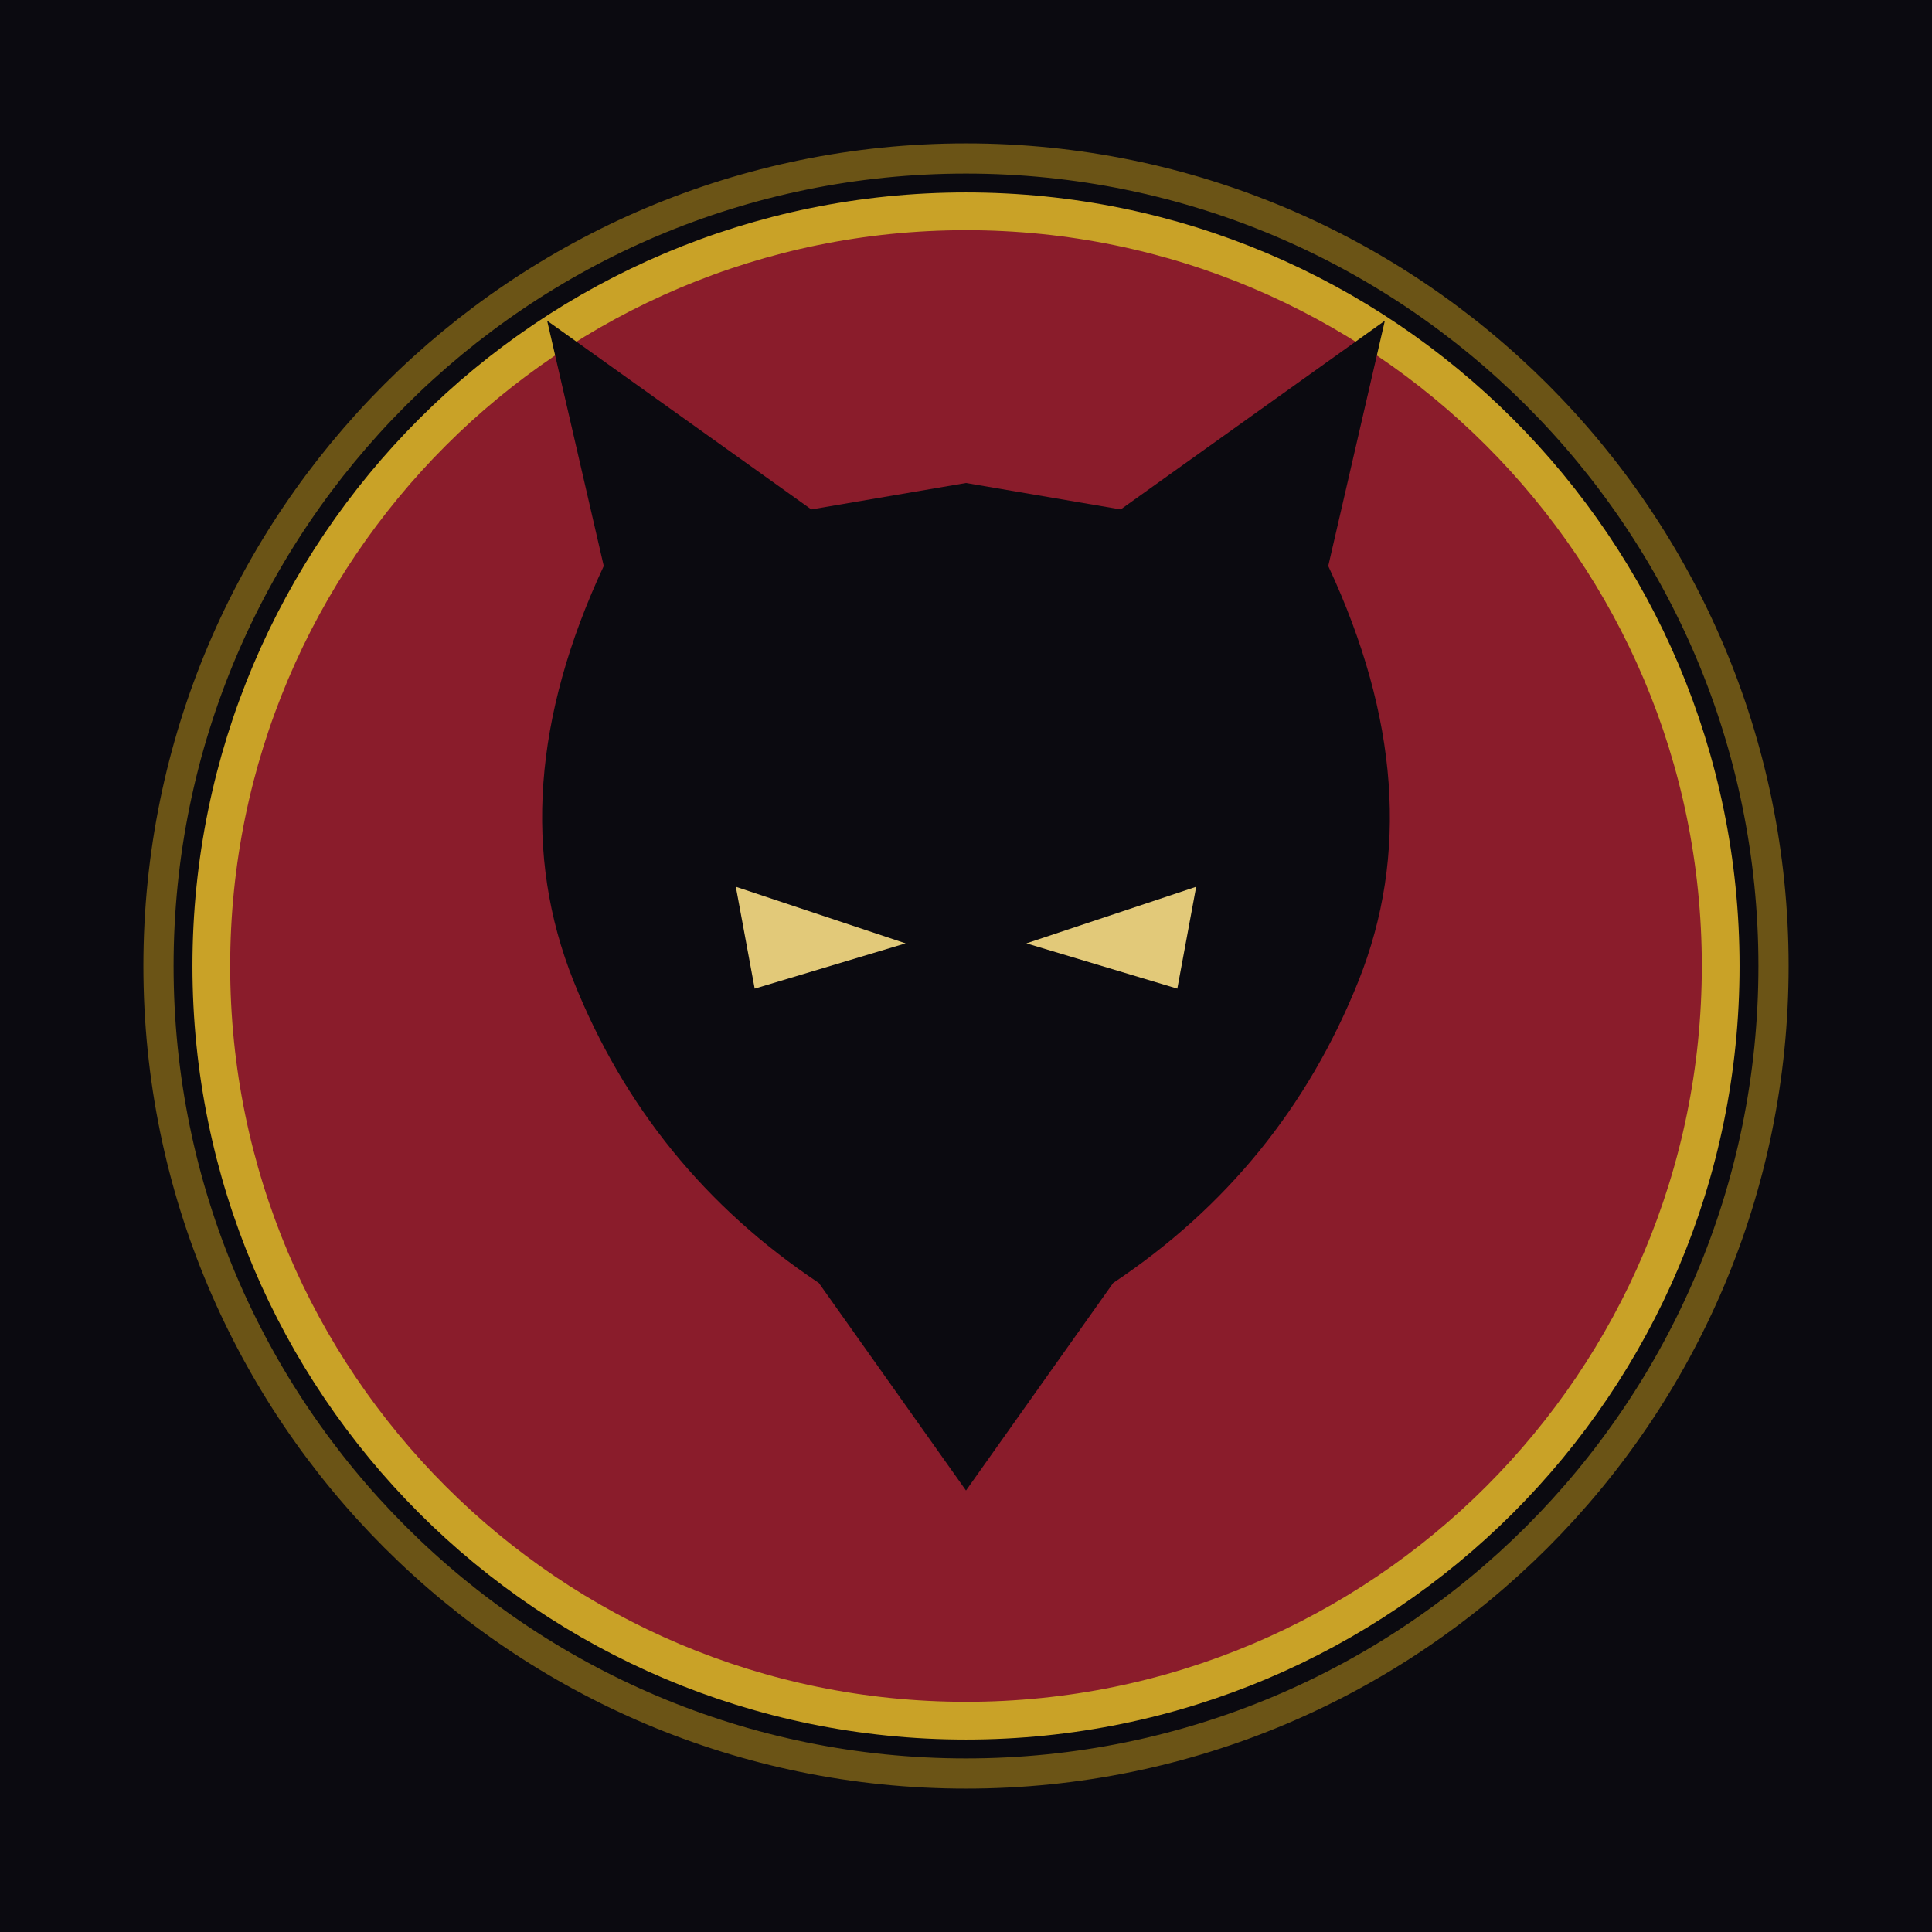
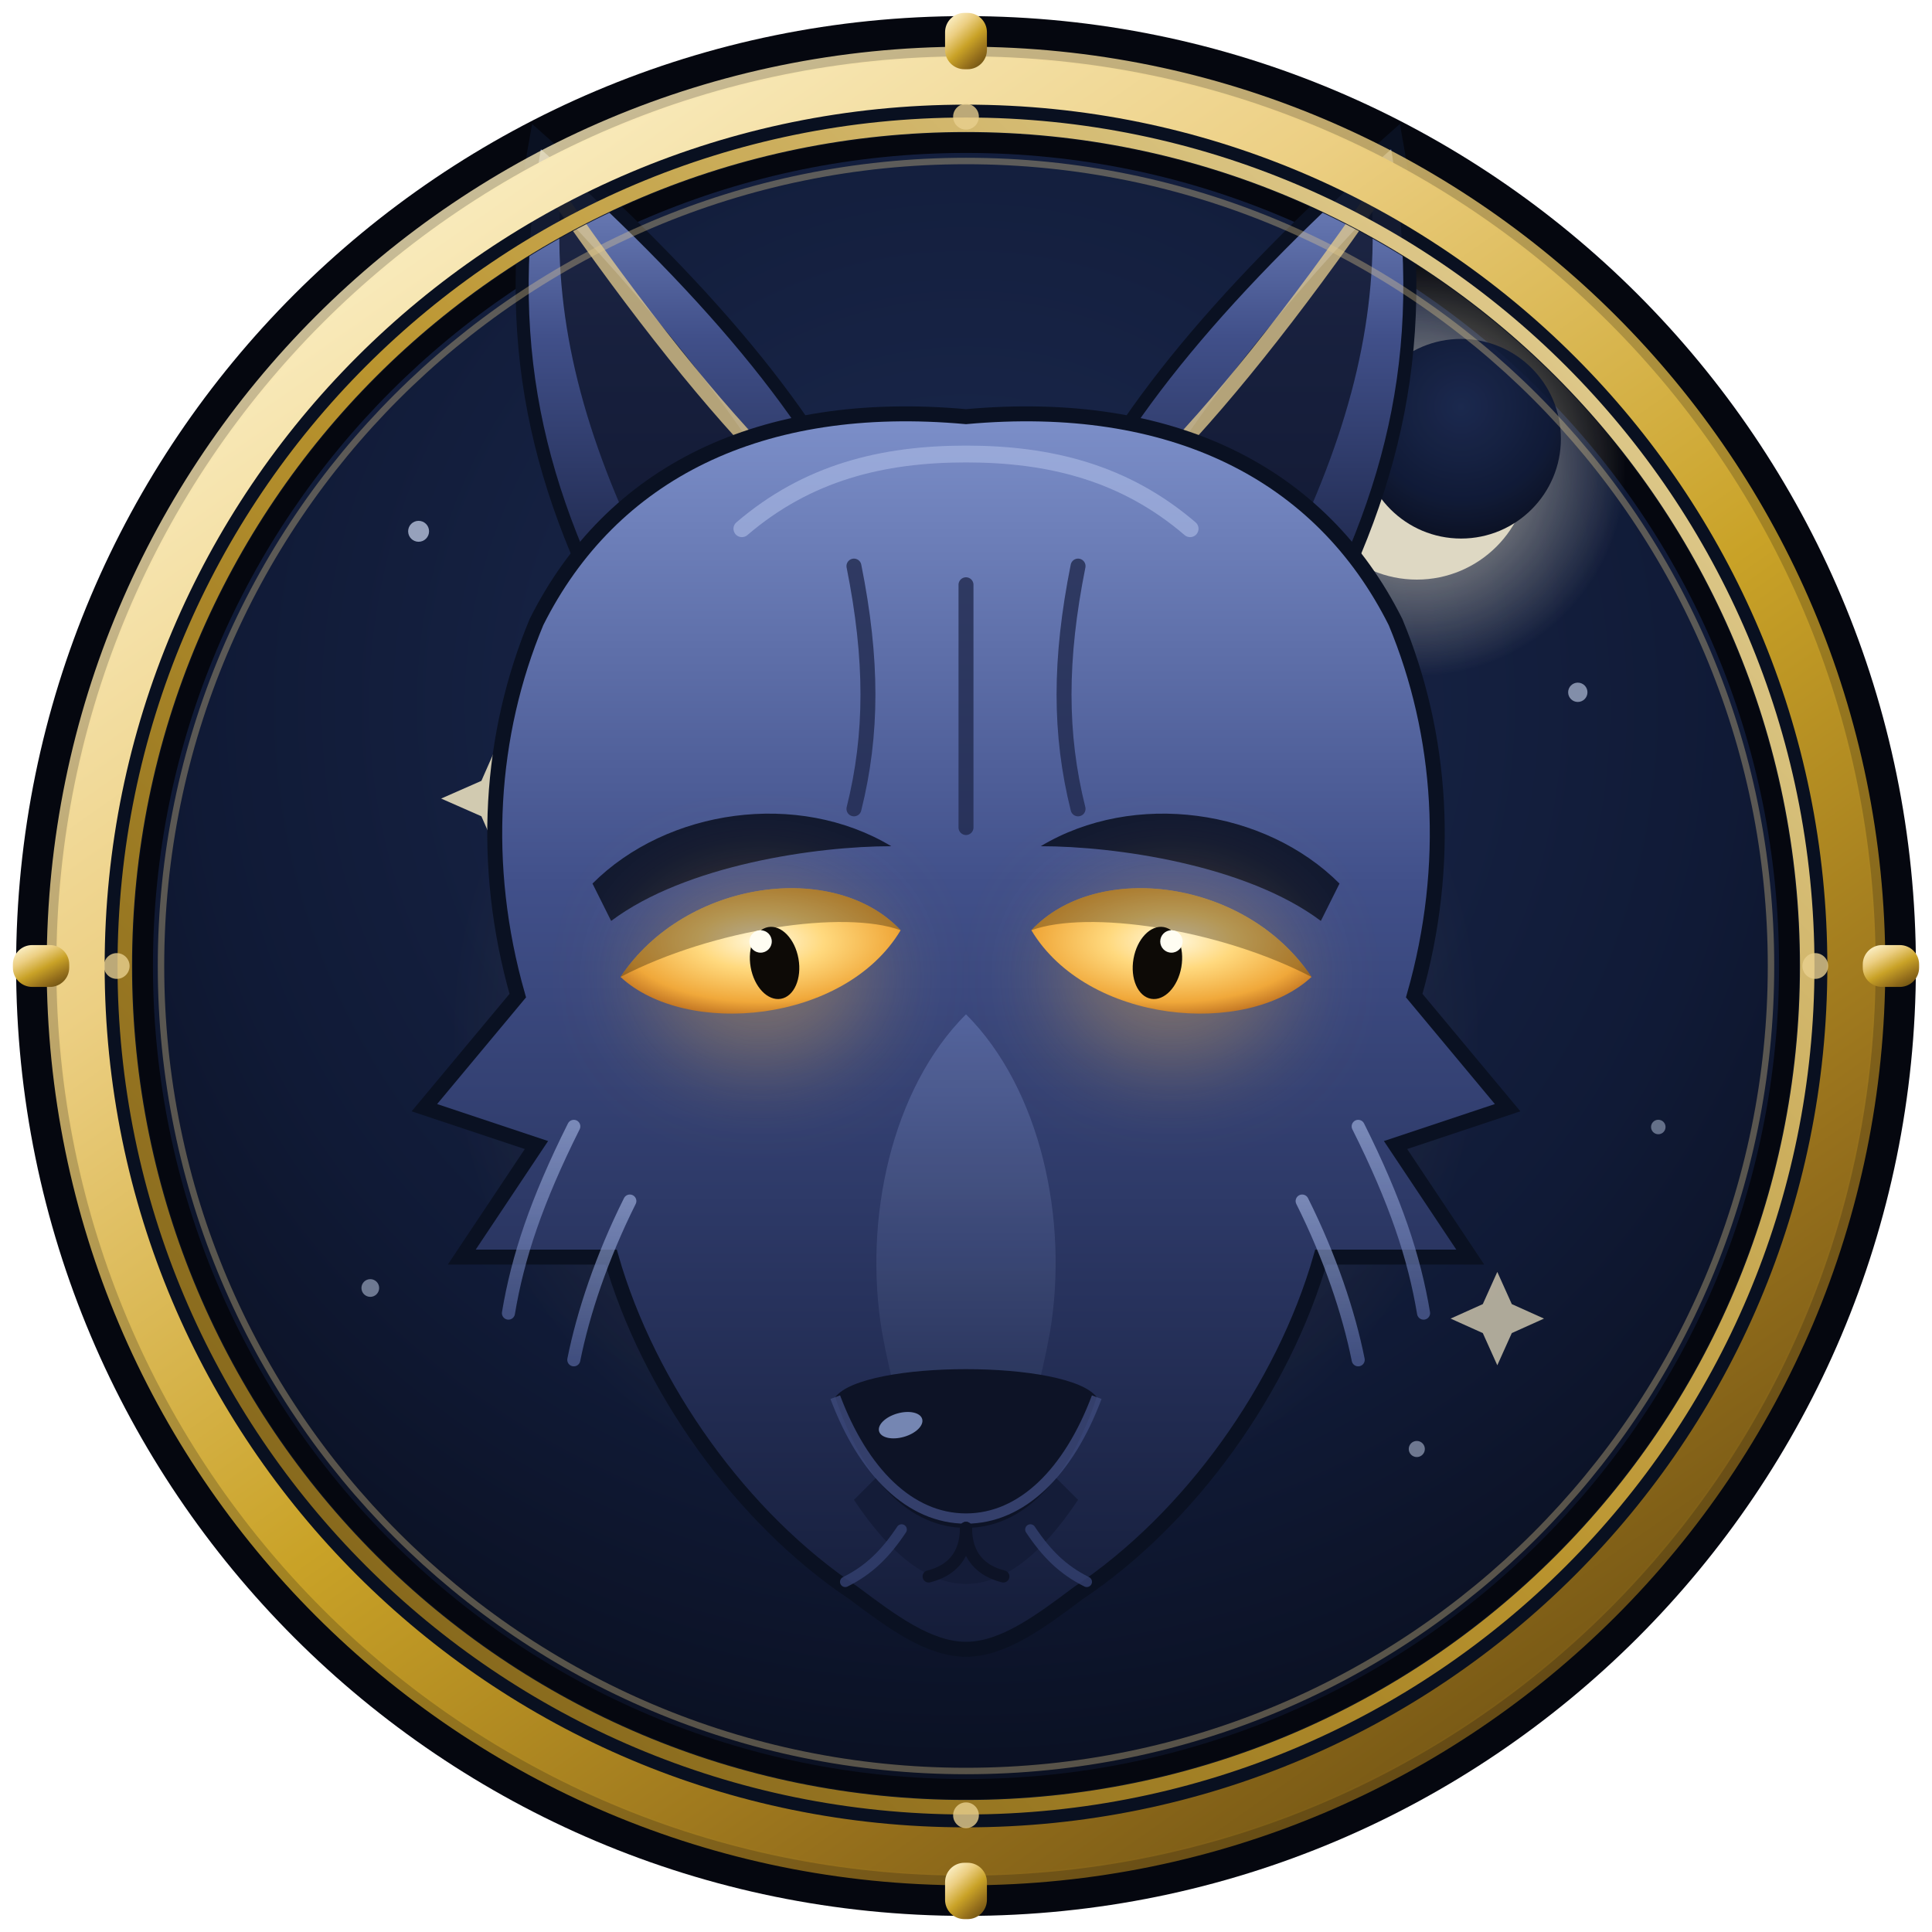
- <svg xmlns="http://www.w3.org/2000/svg" viewBox="0 0 512 512">
-   <rect width="512" height="512" fill="#0b0a10" />
-   <circle cx="256" cy="256" r="214" fill="none" stroke="#6b5416" stroke-width="8" />
-   <circle cx="256" cy="256" r="200" fill="#8a1c2b" />
-   <circle cx="256" cy="256" r="200" fill="none" stroke="#c9a227" stroke-width="10" />
-   <path d="M160 150 L145 85 L215 135 L256 128 L297 135 L367 85 L352 150 Q380 210 360 260 Q340 310 295 340 L256 395 L217 340 Q172 310 152 260 Q132 210 160 150 Z" fill="#0b0a10" />
-   <path d="M195 235 L240 250 L200 262 Z" fill="#e2c979" />
-   <path d="M317 235 L272 250 L312 262 Z" fill="#e2c979" />
+ <svg xmlns="http://www.w3.org/2000/svg" viewBox="0 0 240 240" role="img" aria-label="月夜狼首纹章">
+   <defs>
+     <radialGradient id="wmDisc" cx=".5" cy=".34" r=".85">
+       <stop offset="0" stop-color="#1c2a50" />
+       <stop offset=".55" stop-color="#101a36" />
+       <stop offset="1" stop-color="#05070f" />
+     </radialGradient>
+     <linearGradient id="wmGold" x1=".15" y1="0" x2=".85" y2="1">
+       <stop offset="0" stop-color="#fdf3cd" />
+       <stop offset=".28" stop-color="#eccf83" />
+       <stop offset=".55" stop-color="#c9a227" />
+       <stop offset=".8" stop-color="#96701c" />
+       <stop offset="1" stop-color="#6b4f12" />
+     </linearGradient>
+     <linearGradient id="wmGoldRing2" x1="1" y1="0" x2="0" y2="1">
+       <stop offset="0" stop-color="#f6e6b4" />
+       <stop offset=".5" stop-color="#c39a2e" />
+       <stop offset="1" stop-color="#7a5c15" />
+     </linearGradient>
+     <linearGradient id="wmFur" x1="0" y1="0" x2="0" y2="1">
+       <stop offset="0" stop-color="#7c8fc9" />
+       <stop offset=".38" stop-color="#41508a" />
+       <stop offset=".72" stop-color="#27325c" />
+       <stop offset="1" stop-color="#141c38" />
+     </linearGradient>
+     <linearGradient id="wmFurEdge" x1="0" y1="0" x2="0" y2="1">
+       <stop offset="0" stop-color="#9fb0de" />
+       <stop offset="1" stop-color="#5a6ba6" />
+     </linearGradient>
+     <radialGradient id="wmEyeG" cx=".5" cy=".42" r=".65">
+       <stop offset="0" stop-color="#fff8de" />
+       <stop offset=".35" stop-color="#ffd97e" />
+       <stop offset=".75" stop-color="#f0a83a" />
+       <stop offset="1" stop-color="#b3651c" />
+     </radialGradient>
+     <radialGradient id="wmHalo" cx=".5" cy=".5" r=".5">
+       <stop offset="0" stop-color="#ffd98a" stop-opacity=".28" />
+       <stop offset=".6" stop-color="#ffd98a" stop-opacity=".08" />
+       <stop offset="1" stop-color="#ffd98a" stop-opacity="0" />
+     </radialGradient>
+     <radialGradient id="wmMoonG" cx=".5" cy=".5" r=".5">
+       <stop offset="0" stop-color="#f4ecd2" stop-opacity=".85" />
+       <stop offset="1" stop-color="#f4ecd2" stop-opacity="0" />
+     </radialGradient>
+     <linearGradient id="wmMuzzle" x1="0" y1="0" x2="0" y2="1">
+       <stop offset="0" stop-color="#57679f" />
+       <stop offset="1" stop-color="#1b2445" />
+     </linearGradient>
+     <filter id="wmSoft" x="-60%" y="-60%" width="220%" height="220%">
+       <feGaussianBlur stdDeviation="3" />
+     </filter>
+     <filter id="wmSoft2" x="-80%" y="-80%" width="260%" height="260%">
+       <feGaussianBlur stdDeviation="5" />
+     </filter>
+   </defs>
+   <circle cx="120" cy="120" r="118" fill="#05070f" />
+   <circle cx="120" cy="120" r="101" fill="url(#wmDisc)" />
+   <g fill="#cdd9f2">
+     <circle cx="52" cy="66" r="1.3" opacity=".7" />
+     <circle cx="84" cy="42" r="1" opacity=".55" />
+     <circle cx="196" cy="86" r="1.2" opacity=".6" />
+     <circle cx="176" cy="180" r="1" opacity=".5" />
+     <circle cx="46" cy="160" r="1.1" opacity=".5" />
+     <circle cx="206" cy="140" r=".9" opacity=".45" />
+   </g>
+   <g fill="#f2e7c4">
+     <path d="M62 92 l2.2 5 5 2.2 -5 2.2 -2.2 5 -2.2 -5 -5 -2.2 5 -2.2 Z" opacity=".85" />
+     <path d="M186 158 l1.8 4 4 1.8 -4 1.8 -1.8 4 -1.8 -4 -4 -1.8 4 -1.8 Z" opacity=".7" />
+   </g>
+   <g opacity=".9">
+     <circle cx="176" cy="58" r="26" fill="url(#wmMoonG)" />
+     <circle cx="176" cy="58" r="14" fill="#f4ecd2" />
+     <circle cx="181.5" cy="54.5" r="12.4" fill="url(#wmDisc)" />
+   </g>
+   <ellipse cx="120" cy="128" rx="64" ry="62" fill="url(#wmHalo)" />
+   <g transform="translate(120 126) scale(1.16) translate(-120 -126)">
+     <g id="wmEarL">
+       <path d="M84 88 C74 70 70 54 74 32 C92 48 104 62 110 76 C101 82 92 86 84 88 Z" fill="url(#wmFur)" stroke="#0a1122" stroke-width="1.4" />
+       <path d="M86 78 C79 64 76 52 76.5 40 C88 52 97 64 102 73 C96.5 76 91 78 86 78 Z" fill="#101830" opacity=".85" />
+       <path d="M76 38 C85 51 93 61 100 68" fill="none" stroke="#e8cf8e" stroke-width="1.6" opacity=".75" stroke-linecap="round" />
+     </g>
+     <use href="#wmEarL" transform="translate(240 0) scale(-1 1)" />
+     <path d="M120 62     C142 60 158 68 166 84     C171 96 172 110 168 124     L178 136 L166 140 L174 152 L158 152     C154 166 144 180 132 188     C128 191 124 194 120 194     C116 194 112 191 108 188     C96 180 86 166 82 152     L66 152 L74 140 L62 136     L72 124     C68 110 69 96 74 84     C82 68 98 60 120 62 Z" fill="url(#wmFur)" stroke="#0a1122" stroke-width="1.6" />
+     <g fill="none" stroke="url(#wmFurEdge)" stroke-width="1.4" opacity=".65" stroke-linecap="round">
+       <path d="M78 138 C74 146 72 152 71 158" />
+       <path d="M84 146 C81 152 79 158 78 163" />
+       <path d="M162 138 C166 146 168 152 169 158" />
+       <path d="M156 146 C159 152 161 158 162 163" />
+     </g>
+     <path d="M96 74 C103 68 111 66 120 66 C129 66 137 68 144 74" fill="none" stroke="#aebde6" stroke-width="1.8" opacity=".6" stroke-linecap="round" />
+     <g fill="none" stroke="#20294d" stroke-width="1.6" opacity=".8" stroke-linecap="round">
+       <path d="M108 78 C110 88 110 96 108 104" />
+       <path d="M120 80 C120 90 120 98 120 106" />
+       <path d="M132 78 C130 88 130 96 132 104" />
+     </g>
+     <g fill="#101830">
+       <path d="M80 112 C88 104 102 102 112 108 C104 108 90 110 82 116 Z" />
+       <path d="M160 112 C152 104 138 102 128 108 C136 108 150 110 158 116 Z" />
+     </g>
+     <g id="wmEyeL">
+       <ellipse cx="98" cy="122" rx="12" ry="9" fill="#f2b64f" opacity=".38" filter="url(#wmSoft2)" />
+       <path d="M83 122 C90 111.5 106 109.5 113 117 C107 127 90 128.5 83 122 Z" fill="url(#wmEyeG)" />
+       <path d="M83 122 C90 111.5 106 109.5 113 117 C107 114.8 93 116.8 83 122 Z" fill="#3a2a10" opacity=".38" />
+       <ellipse cx="99.5" cy="120.5" rx="2.6" ry="3.9" transform="rotate(-10 99.5 120.5)" fill="#0d0a06" />
+       <circle cx="98" cy="118.2" r="1.2" fill="#fffdf2" />
+     </g>
+     <use href="#wmEyeL" transform="translate(240 0) scale(-1 1)" />
+     <path d="M120 126 C128 134 131 148 129 160 C127 171 124 177 120 181 C116 177 113 171 111 160 C109 148 112 134 120 126 Z" fill="url(#wmMuzzle)" opacity=".92" />
+     <path d="M108 178 C112 184 116 187 120 187 C124 187 128 184 132 178 L128 174 C125 178 115 178 112 174 Z" fill="#141c38" />
+     <path d="M106 167 C109 176 114 181 120 181 C126 181 131 176 134 167 C131 163 109 163 106 167 Z" fill="#0d1326" />
+     <path d="M106 167 C109 175 114 180 120 180 C126 180 131 175 134 167" fill="none" stroke="#3d4a7c" stroke-width="1.1" opacity=".8" />
+     <ellipse cx="113" cy="170" rx="2.4" ry="1.3" transform="rotate(-16 113 170)" fill="#8fa3d4" opacity=".8" />
+     <path d="M120 181 C120 184 118.4 185.6 116 186.2" fill="none" stroke="#0d1326" stroke-width="1.3" stroke-linecap="round" />
+     <path d="M120 181 C120 184 121.6 185.6 124 186.2" fill="none" stroke="#0d1326" stroke-width="1.3" stroke-linecap="round" />
+   </g>
+   <g fill="none" stroke="#33406f" stroke-width="1.3" opacity=".8" stroke-linecap="round">
+     <path d="M112 190 C110 193 108 195 105 196.5" />
+     <path d="M128 190 C130 193 132 195 135 196.5" />
+   </g>
+   <circle cx="120" cy="120" r="107" fill="none" stroke="#0a1122" stroke-width="7" opacity=".9" />
+   <circle cx="120" cy="120" r="110" fill="none" stroke="url(#wmGold)" stroke-width="6" />
+   <circle cx="120" cy="120" r="104.5" fill="none" stroke="url(#wmGoldRing2)" stroke-width="1.8" opacity=".95" />
+   <circle cx="120" cy="120" r="100" fill="none" stroke="#e8cf8e" stroke-width=".8" opacity=".35" />
+   <circle cx="120" cy="120" r="113.5" fill="none" stroke="url(#wmGold)" stroke-width="1.4" opacity=".8" />
+   <g fill="url(#wmGold)">
+     <rect x="117.4" y="1.6" width="5.2" height="7" rx="2.4" />
+     <rect x="117.4" y="231.4" width="5.2" height="7" rx="2.4" />
+     <rect x="1.6" y="117.4" width="7" height="5.2" rx="2.4" />
+     <rect x="231.4" y="117.4" width="7" height="5.2" rx="2.4" />
+   </g>
+   <g fill="#e8cf8e" opacity=".8">
+     <circle cx="120" cy="14.5" r="1.6" />
+     <circle cx="120" cy="225.5" r="1.6" />
+     <circle cx="14.5" cy="120" r="1.6" />
+     <circle cx="225.5" cy="120" r="1.6" />
+   </g>
</svg>
